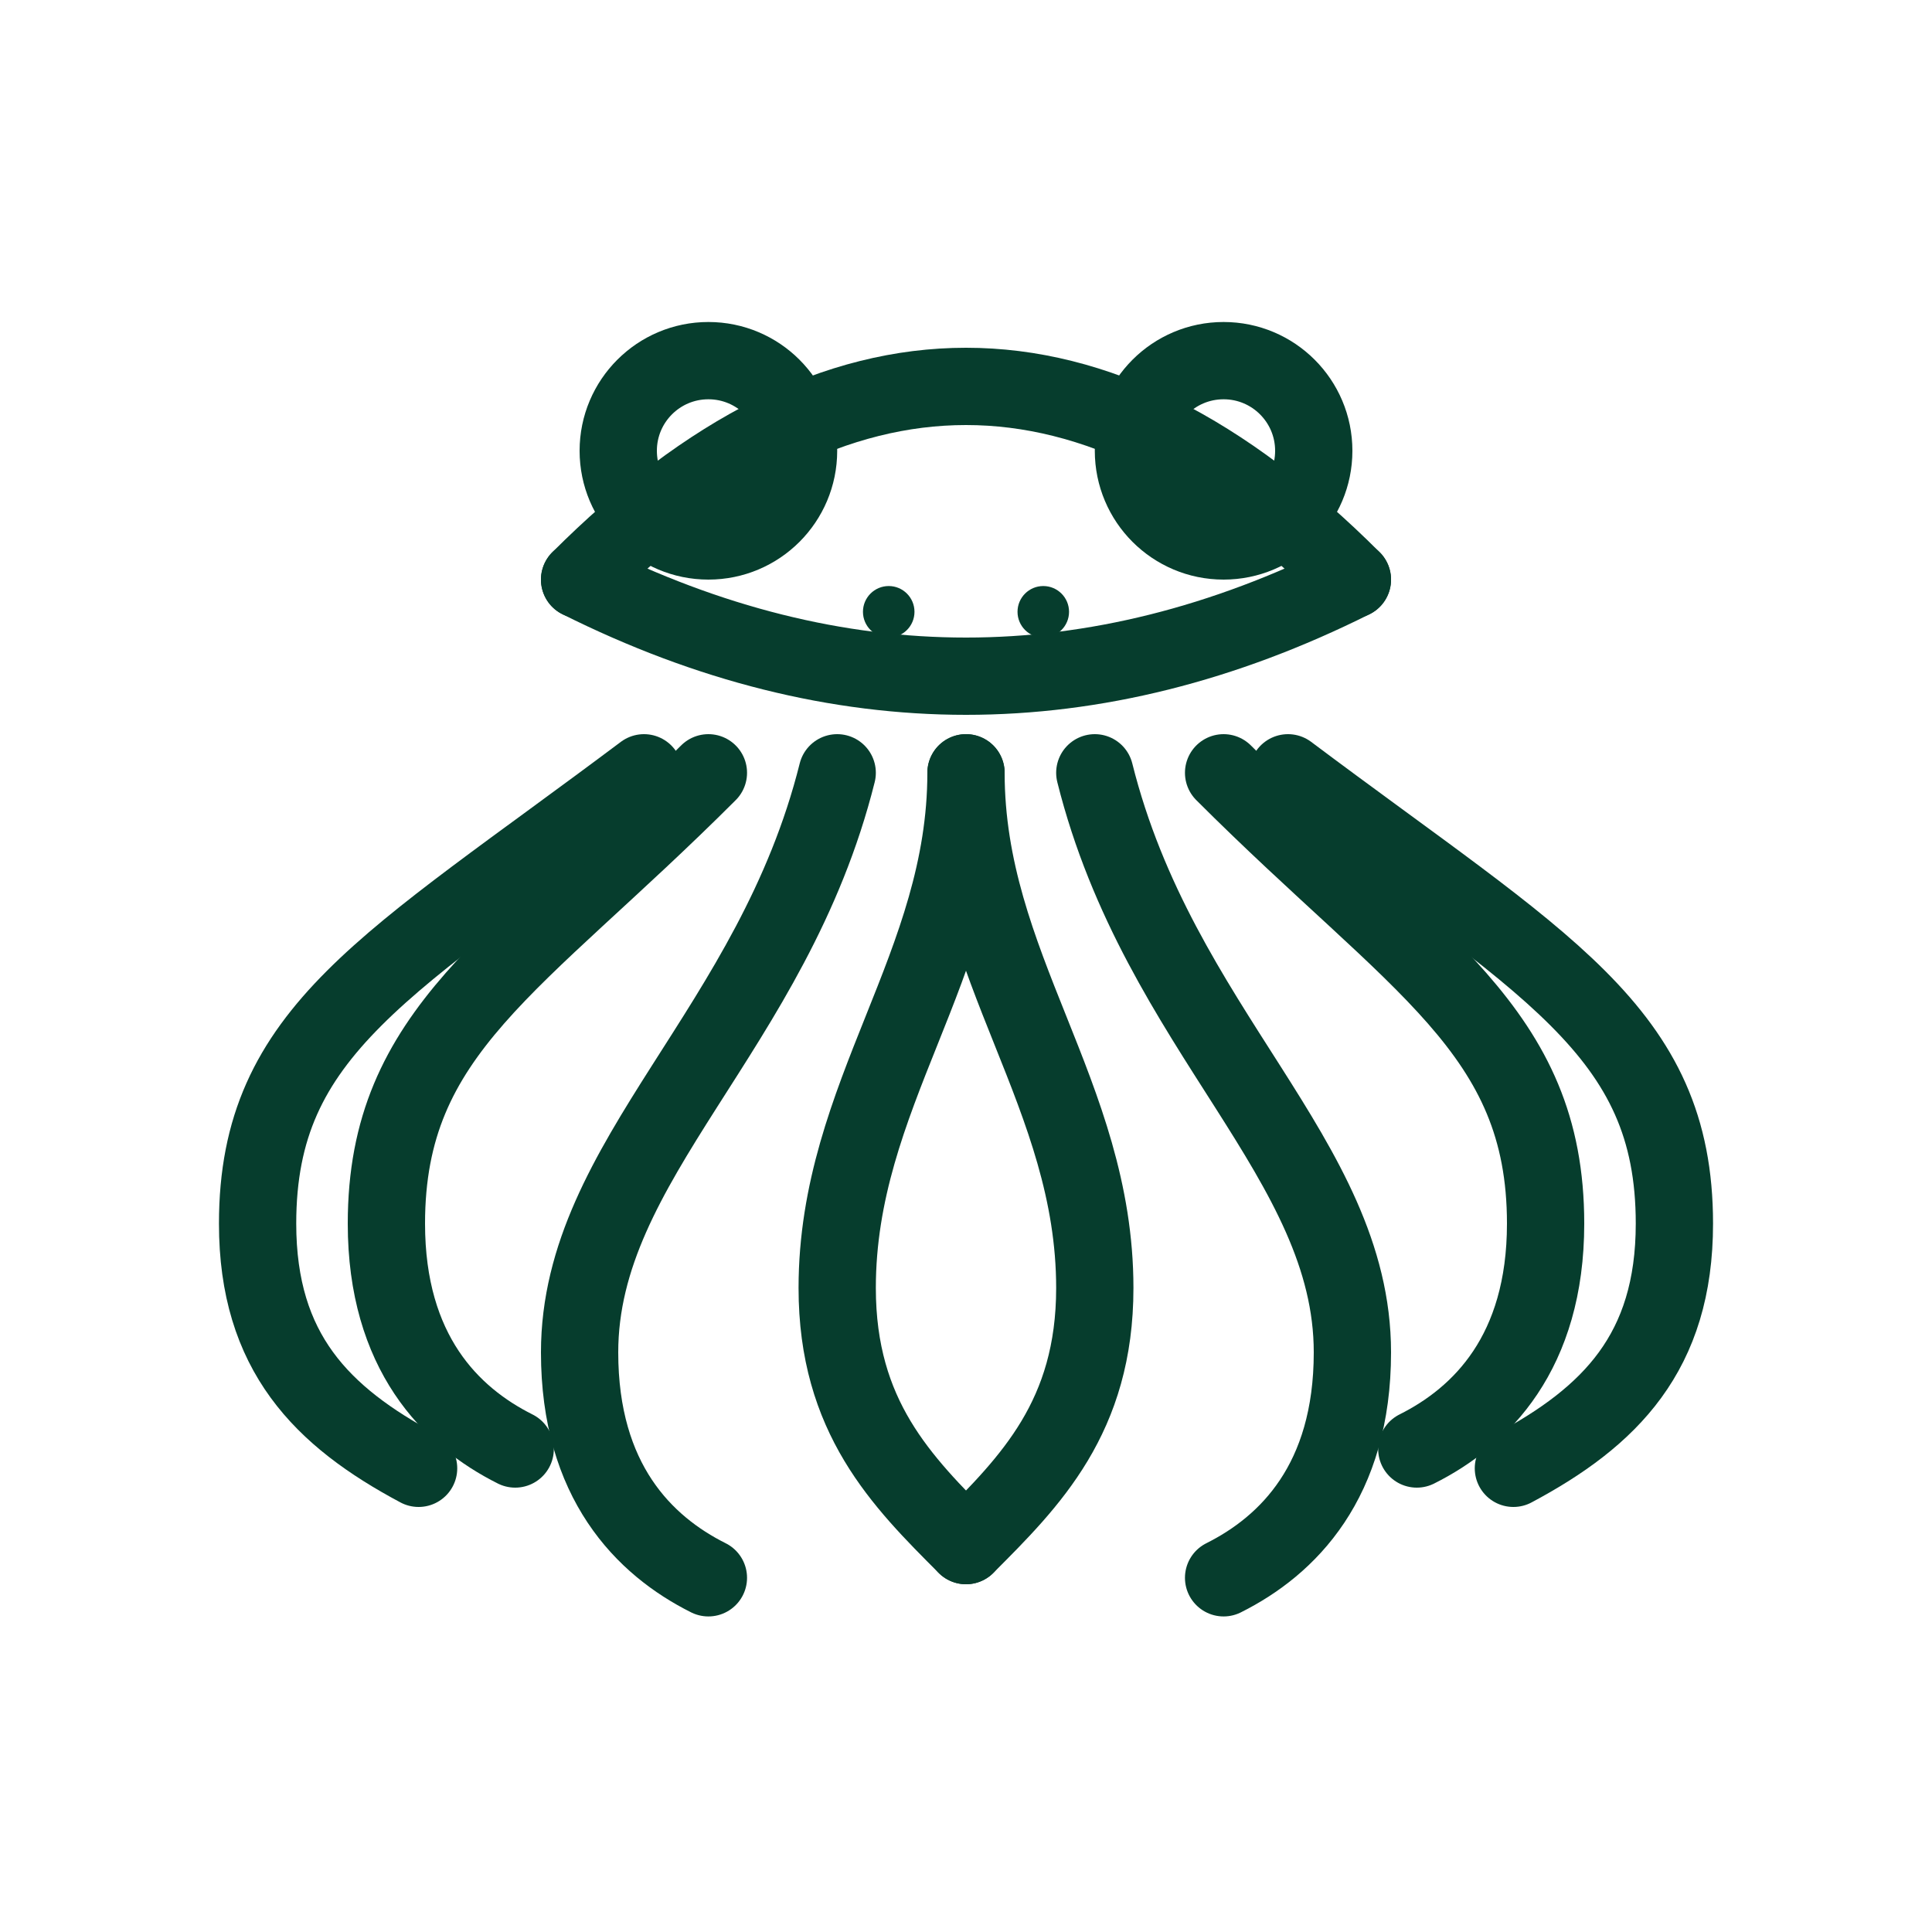
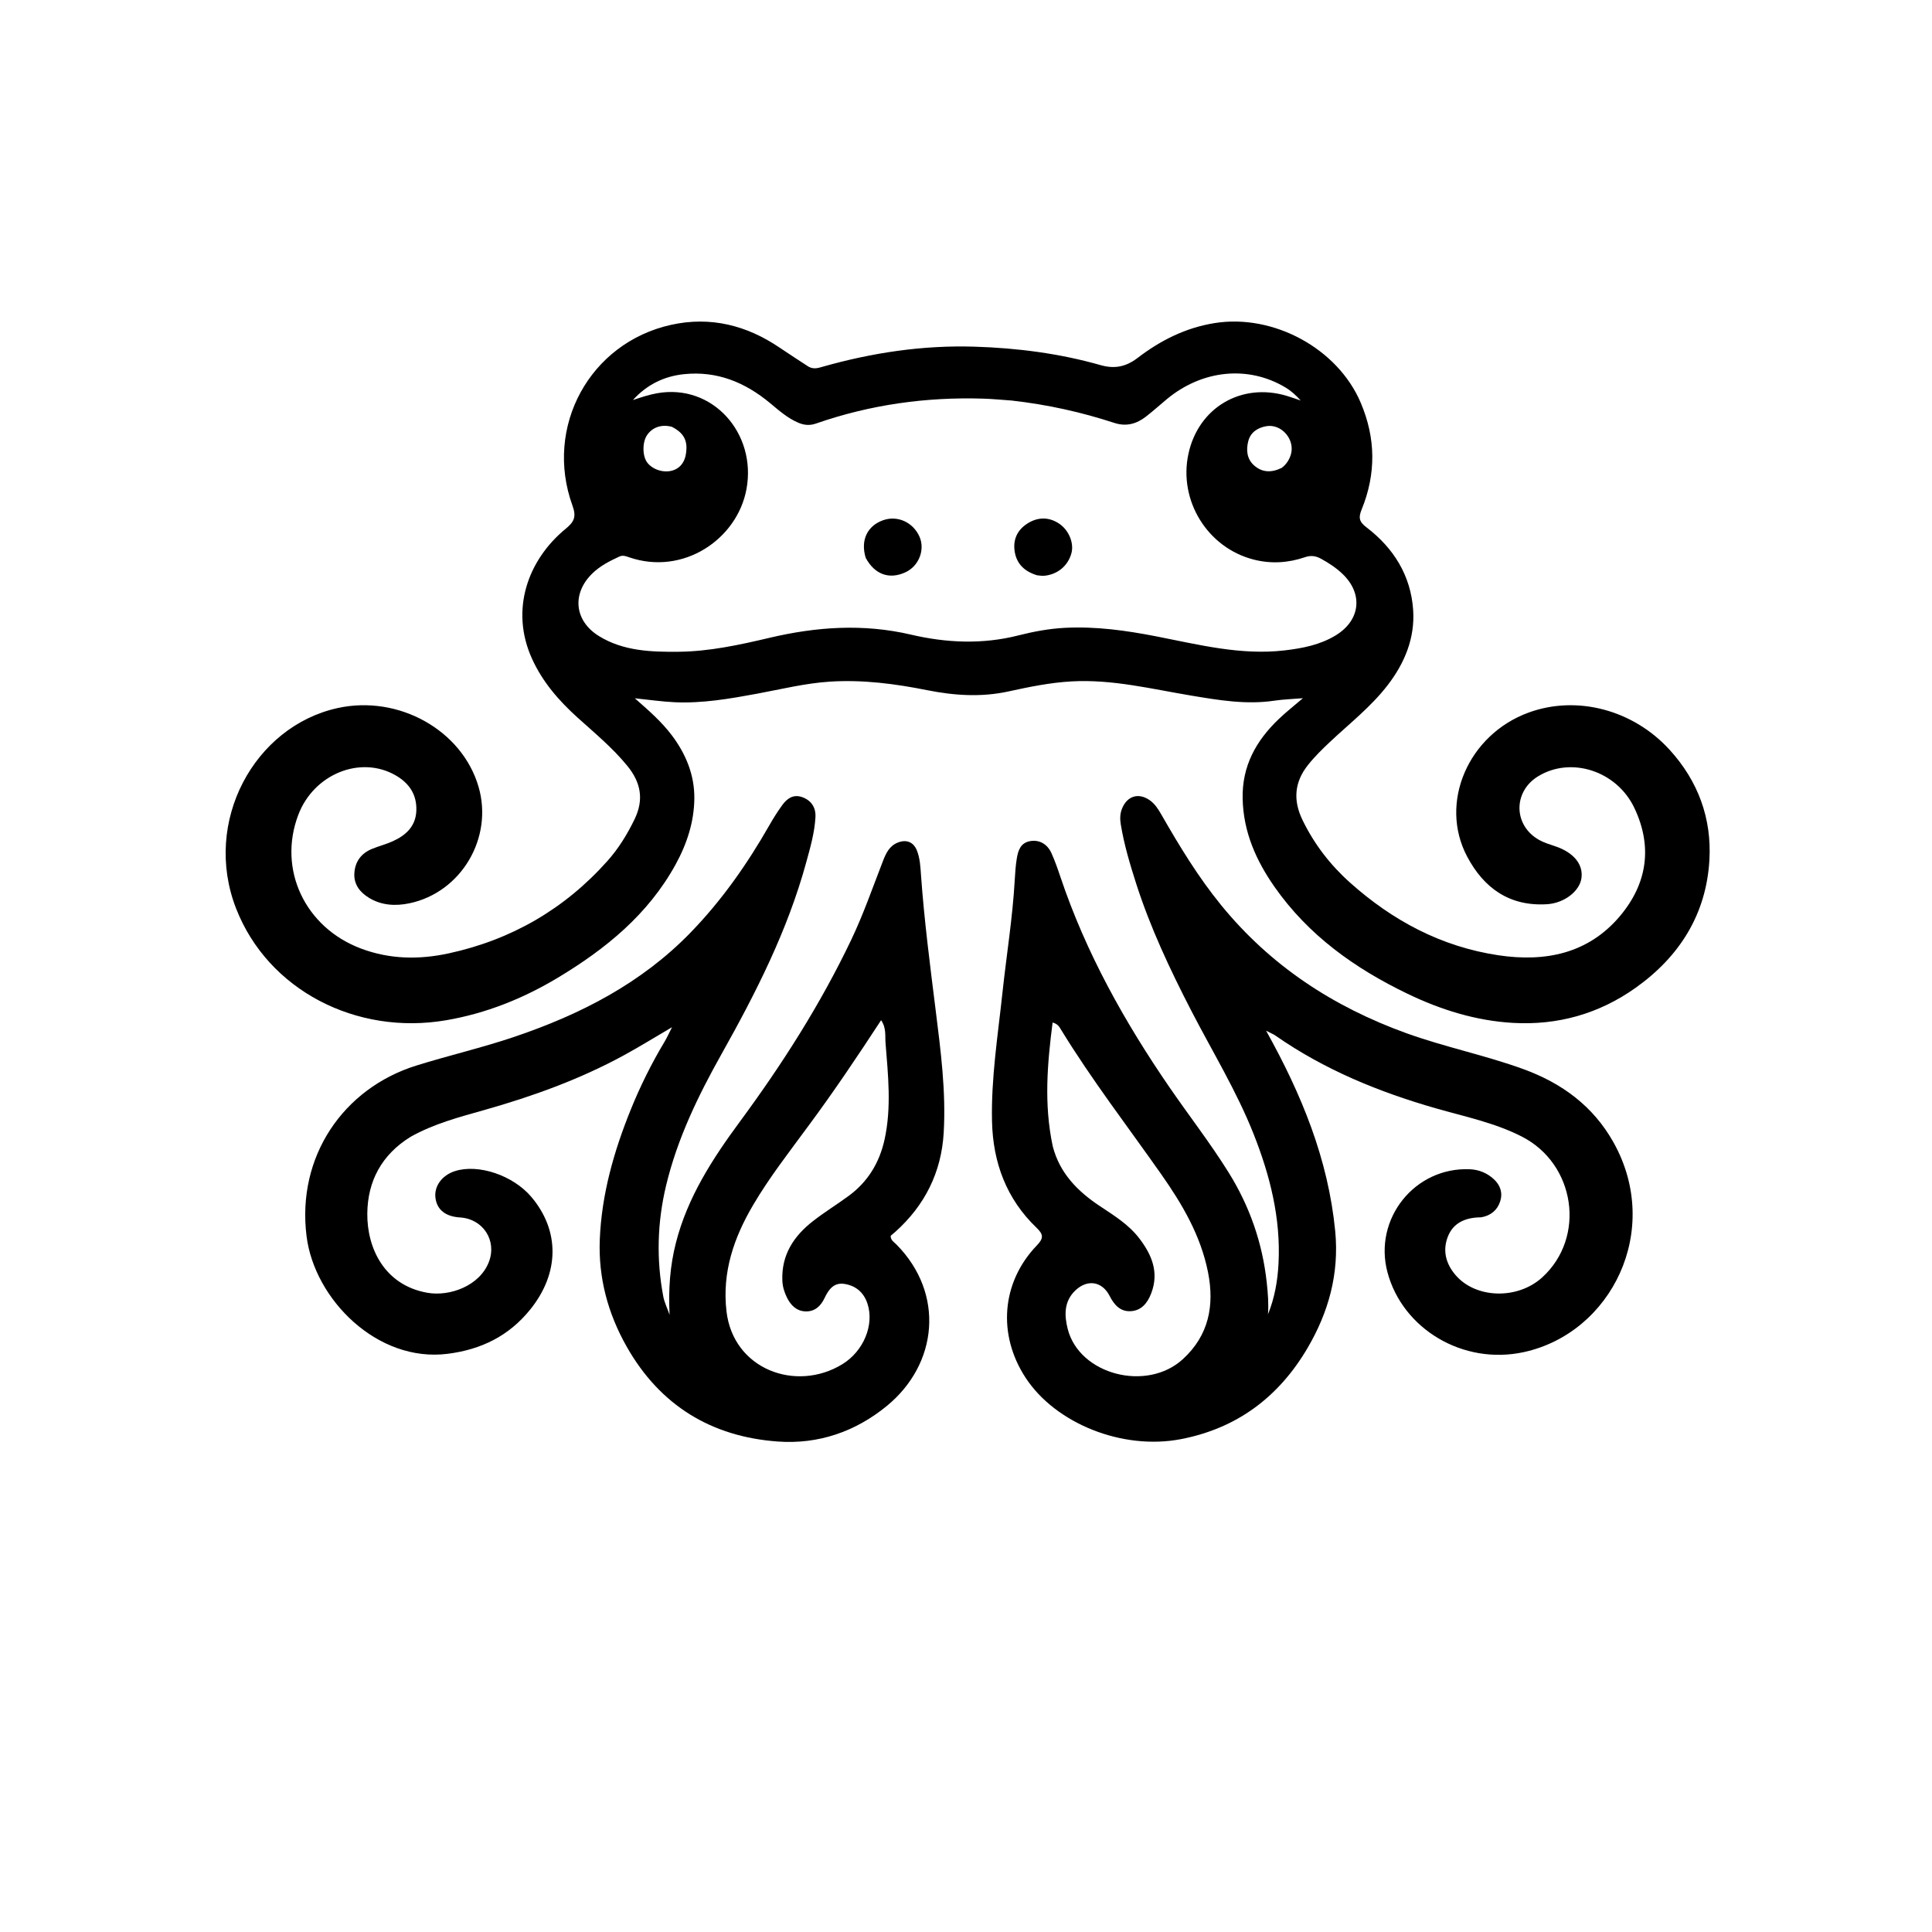
- <svg xmlns="http://www.w3.org/2000/svg" viewBox="0 0 300 300" fill="none" stroke="#063d2d" stroke-width="12" stroke-linecap="round" stroke-linejoin="round">
-   <path d="M90 90 Q150 30 210 90" />
-   <path d="M90 90 Q150 120 210 90" />
-   <circle cx="110" cy="70" r="14" />
-   <circle cx="190" cy="70" r="14" />
-   <circle cx="138" cy="95" r="4" fill="#063d2d" stroke="none" />
-   <circle cx="162" cy="95" r="4" fill="#063d2d" stroke="none" />
-   <path d="M150 120 C 150 150 130 170 130 200 C 130 220 140 230 150 240" />
-   <path d="M150 120 C 150 150 170 170 170 200 C 170 220 160 230 150 240" />
-   <path d="M130 120 C 120 160 90 180 90 210 C 90 230 100 240 110 245" />
-   <path d="M170 120 C 180 160 210 180 210 210 C 210 230 200 240 190 245" />
-   <path d="M110 120 C 80 150 60 160 60 190 C 60 210 70 220 80 225" />
-   <path d="M190 120 C 220 150 240 160 240 190 C 240 210 230 220 220 225" />
-   <path d="M100 120 C 60 150 40 160 40 190 C 40 210 50 220 65 228" />
-   <path d="M200 120 C 240 150 260 160 260 190 C 260 210 250 220 235 228" />
+ <svg xmlns="http://www.w3.org/2000/svg" version="1.1" id="Layer_1" x="0px" y="0px" width="100%" viewBox="0 0 1024 1024" enable-background="new 0 0 1024 1024" xml:space="preserve">
+   <path fill="#000000" opacity="1" stroke="none" d=" M428.564,194.353   C431.342,195.893 433.786,195.008 436.159,194.337   C462.417,186.907 489.126,182.906 516.467,183.741   C539.148,184.435 561.536,187.324 583.39,193.539   C590.764,195.635 596.785,194.413 602.931,189.721   C615.074,180.45 628.316,173.703 643.854,171.228   C674.849,166.29 708.926,184.608 721.183,213.387   C729.245,232.316 729.399,251.195 721.677,270.104   C719.955,274.321 720.343,276.518 724.206,279.458   C738.64,290.443 747.765,305.035 749.002,323.301   C750.004,338.111 744.575,351.327 735.52,363.109   C726.705,374.578 715.355,383.416 704.93,393.216   C700.797,397.101 696.763,401.055 693.225,405.507   C686.031,414.56 685.322,424.197 690.293,434.493   C696.466,447.277 704.951,458.322 715.488,467.751   C738.094,487.979 763.981,501.795 794.209,506.314   C818.946,510.012 841.781,505.506 858.6,485.556   C872.972,468.508 876.072,448.887 866.231,428.201   C856.892,408.568 832.685,400.748 815.196,411.473   C801.768,419.707 802.136,437.733 815.974,445.298   C818.574,446.72 821.494,447.597 824.326,448.545   C834.035,451.798 839.261,458.132 838.191,465.49   C837.172,472.495 828.96,478.685 819.984,479.251   C800.088,480.504 786.442,470.695 777.61,453.986   C762.536,425.464 778.203,389.369 810.195,377.678   C835.853,368.302 865.622,376.246 884.889,397.362   C900.06,413.988 907.295,433.765 906.014,455.873   C904.35,484.601 890.189,507.001 866.936,523.539   C847.54,537.334 825.636,543.511 801.935,542.155   C782.275,541.03 763.704,535.23 745.989,526.705   C718.104,513.284 693.454,495.714 675.516,470.044   C665.776,456.107 659.016,440.991 658.627,423.358   C658.242,405.947 665.768,392.582 677.788,381.086   C681.624,377.417 685.827,374.133 690.566,370.069   C684.981,370.534 680.127,370.674 675.358,371.383   C660.443,373.599 645.809,371.08 631.245,368.655   C610.272,365.163 589.574,359.954 568.004,361.153   C556.632,361.785 545.579,364.055 534.566,366.465   C520.074,369.637 505.728,368.661 491.483,365.817   C474.437,362.413 457.351,360.173 439.954,361.277   C426.809,362.112 414.037,365.316 401.136,367.698   C386.738,370.356 372.298,372.865 357.581,372.198   C350.802,371.89 344.055,370.881 336.463,370.106   C343.779,376.52 350.631,382.473 356.132,389.791   C363.572,399.692 368.104,410.749 368.016,423.066   C367.926,435.545 364.084,447.287 358.052,458.252   C343.508,484.688 321.06,502.943 295.758,518.15   C277.329,529.226 257.605,537.145 236.338,540.772   C188.917,548.86 142.011,524.854 125.118,481.471   C107.252,435.594 134.701,384.989 179.001,375.272   C211.196,368.21 244.867,386.928 253.642,417.006   C261.529,444.042 244.507,472.992 217.005,478.763   C209.77,480.281 202.32,479.95 195.681,475.932   C190.871,473.021 187.495,468.865 187.811,462.926   C188.141,456.738 191.419,452.279 197.201,449.917   C200.739,448.471 204.489,447.522 207.973,445.966   C215.064,442.8 220.383,438.01 220.672,429.587   C220.964,421.063 216.811,415.004 209.578,410.884   C190.938,400.265 166.317,410.299 158.119,431.836   C147.111,460.756 161.596,491.553 191.311,502.741   C206.633,508.509 222.22,508.704 237.947,505.28   C271.214,498.036 299.295,481.746 321.972,456.31   C327.879,449.685 332.487,442.168 336.358,434.167   C341.35,423.847 339.718,414.774 332.516,405.952   C324.653,396.319 315.145,388.485 306.013,380.237   C296.134,371.315 287.578,361.43 282.021,349.24   C270.204,323.323 279.704,296.767 299.84,280.25   C304.369,276.535 305.558,273.875 303.433,268.019   C288.261,226.214 312.571,181.666 355.776,172.148   C376.524,167.577 395.728,172.381 413.236,184.269   C418.197,187.637 423.241,190.882 428.564,194.353  M536.209,212.297   C531.231,211.953 526.259,211.45 521.275,211.292   C490.88,210.327 461.228,214.476 432.464,224.496   C429.284,225.604 426.298,225.388 423.252,224.108   C417.462,221.674 412.844,217.55 408.115,213.621   C394.883,202.629 380.008,196.512 362.548,198.315   C351.829,199.422 342.731,203.994 335.443,212.038   C339.692,210.629 343.828,209.22 348.275,208.429   C377.798,203.178 401.094,229.8 395.651,259.232   C390.73,285.844 362.128,305.19 333.539,295.409   C331.85,294.832 330.193,294.096 328.246,294.996   C323.079,297.384 318.037,299.95 313.922,303.971   C302.947,314.695 304.418,329.127 317.535,337.184   C330.454,345.12 345.166,345.579 359.576,345.448   C375.887,345.3 391.909,341.817 407.778,338.072   C432.689,332.192 457.553,330.452 482.847,336.37   C501.619,340.763 520.699,341.623 539.701,336.796   C547.766,334.746 555.964,333.214 564.278,332.772   C580.67,331.901 596.789,334.155 612.847,337.284   C635.313,341.662 657.651,347.445 680.902,344.716   C690.377,343.604 699.655,341.813 707.965,336.749   C721.084,328.754 722.619,314.696 711.523,304.145   C708.119,300.909 704.247,298.372 700.12,296.12   C697.276,294.568 694.706,294.282 691.593,295.347   C682.756,298.372 673.672,298.914 664.593,296.617   C639.981,290.39 624.521,265.282 629.902,240.496   C635.216,216.018 657.927,202.619 681.968,209.803   C684.473,210.551 686.932,211.452 689.413,212.282   C686.88,209.486 684.262,207.123 681.293,205.348   C661.581,193.565 637.276,195.99 618.531,211.488   C614.809,214.566 611.229,217.824 607.417,220.783   C602.424,224.658 596.999,226.236 590.604,224.149   C573.177,218.462 555.355,214.451 536.209,212.297  M679.293,248.003   C681.644,246.259 683.196,243.956 684.1,241.186   C686.725,233.136 679.231,224.384 671.045,225.908   C666.404,226.772 662.807,229.222 661.623,233.769   C660.418,238.402 660.805,243.259 664.717,246.705   C668.829,250.326 673.657,250.745 679.293,248.003  M356.162,226.236   C350.767,224.771 345.922,226.357 343,230.547   C340.385,234.296 340.415,241.705 343.058,245.172   C346.08,249.135 352.299,250.921 357.031,249.186   C361.495,247.549 363.715,243.492 363.837,237.605   C363.949,232.259 361.3,228.871 356.162,226.236  z" />
+   <path fill="#000000" opacity="1" stroke="none" d=" M217.568,602.567   C202.241,612.07 194.828,626.081 194.678,643.232   C194.518,661.599 203.768,681.142 226.427,685.181   C238.458,687.326 254.346,681.472 259.153,668.76   C263.435,657.435 256.023,646.025 243.799,645.271   C236.093,644.796 231.564,641.159 230.792,634.83   C230.044,628.692 234.276,622.906 241.116,620.716   C253.552,616.736 271.975,622.966 281.649,634.423   C296.738,652.293 296.641,674.797 280.951,694.176   C269.76,707.997 255.215,715.265 237.316,717.541   C199.904,722.298 166.725,688.601 162.502,655.368   C157.107,612.908 182.096,576.801 220.624,564.781   C237.787,559.426 255.319,555.382 272.376,549.627   C307.55,537.761 339.913,521.196 366.069,494.221   C382.51,477.266 395.984,458.063 407.677,437.576   C409.819,433.822 412.115,430.127 414.668,426.645   C417.137,423.277 420.385,420.901 424.922,422.416   C429.777,424.038 432.498,427.763 432.205,433.116   C431.758,441.288 429.482,449.144 427.333,457.006   C417.458,493.14 400.657,526.189 382.437,558.654   C370.025,580.772 358.98,603.523 353.03,628.409   C348.359,647.944 347.823,667.562 351.574,687.271   C352.121,690.145 353.48,692.865 354.891,696.871   C354.216,683.227 355.133,670.97 358.218,658.824   C364.389,634.527 377.684,614.119 392.286,594.31   C414.672,563.94 434.901,532.229 451.174,498.112   C457.635,484.567 462.536,470.386 467.962,456.419   C469.532,452.379 471.311,448.384 475.829,446.584   C480.378,444.772 484.176,446.245 485.98,450.781   C487.663,455.016 487.846,459.572 488.164,464.009   C489.875,487.87 492.941,511.573 495.905,535.298   C498.605,556.906 501.455,578.569 500.177,600.416   C498.954,621.34 490.2,638.838 474.582,652.859   C473.73,653.624 472.843,654.349 472.06,655.017   C472.059,657.414 473.877,658.342 475.102,659.581   C500.845,685.612 497.18,722.986 469.956,745.247   C453.328,758.843 433.718,765.565 412.392,764.049   C377.092,761.539 349.855,744.946 332.185,713.8   C322.191,696.185 317.072,677.17 317.9,656.901   C318.876,633.027 325.336,610.344 334.24,588.299   C339.303,575.764 345.294,563.693 352.25,552.096   C353.497,550.017 354.483,547.782 356.195,544.438   C346.854,549.905 338.839,554.878 330.568,559.381   C307.194,572.107 282.336,581.075 256.779,588.309   C243.497,592.069 230.071,595.553 217.568,602.567  M428.388,596.857   C418.346,610.546 407.856,623.943 399.227,638.592   C389,655.952 382.644,674.235 385.055,695.025   C388.623,725.789 421.881,738.09 446.437,723.07   C457.798,716.12 463.51,702.062 459.735,690.83   C457.743,684.906 453.44,681.353 447.417,680.482   C441.839,679.676 439.101,683.622 436.987,688.086   C434.989,692.307 431.805,695.223 426.952,695.067   C422.152,694.913 419.109,691.807 417.075,687.682   C415.67,684.832 414.778,681.9 414.657,678.618   C414.15,664.996 420.786,655.078 430.972,647.155   C437.006,642.462 443.553,638.435 449.726,633.913   C459.969,626.409 466.14,616.288 468.853,603.891   C472.579,586.862 470.697,569.777 469.345,552.744   C469.053,549.064 469.847,544.799 466.999,540.732   C454.486,559.882 442.091,578.388 428.388,596.857  z" />
+   <path fill="#000000" opacity="1" stroke="none" d=" M707.691,652.521   C709.873,675.187 704.114,695.612 692.977,714.553   C677.748,740.453 655.613,757.085 625.789,762.796   C594.836,768.723 559.43,754.474 543.562,730.194   C528.685,707.429 530.68,679.689 549.617,660.022   C553.125,656.379 553.141,654.326 549.465,650.811   C533.443,635.49 526.285,616.232 525.788,594.366   C525.268,571.507 528.88,548.966 531.3,526.328   C533.436,506.349 536.708,486.494 537.837,466.405   C538.051,462.589 538.298,458.75 538.924,454.987   C539.624,450.786 540.882,446.722 545.985,445.813   C550.724,444.969 555.029,447.207 557.267,452.141   C559.119,456.223 560.603,460.487 562.031,464.744   C575.56,505.052 596.08,541.735 620.069,576.602   C630.361,591.562 641.52,605.922 651.139,621.349   C662.329,639.292 669.12,658.731 671.405,679.809   C672.013,685.417 672.466,690.955 672.06,696.606   C675.59,687.929 677.176,678.837 677.648,669.604   C678.871,645.697 673.153,623.06 664.438,601.048   C655.394,578.204 642.527,557.282 631.313,535.529   C620.083,513.746 609.649,491.607 602.159,468.218   C598.863,457.927 595.764,447.551 594.02,436.843   C593.558,434.011 593.619,431.213 594.735,428.492   C597.458,421.851 603.426,420.023 609.299,424.079   C612.126,426.03 613.886,428.854 615.555,431.763   C625.093,448.39 634.998,464.737 647.167,479.672   C673.377,511.838 706.594,533.599 745.374,547.605   C765.77,554.971 787.086,559.254 807.429,566.658   C827.756,574.056 844.42,586.22 855.216,605.533   C881.193,652.009 854.143,706.51 807.673,716.643   C775.406,723.679 743.349,704.314 735.376,674.294   C727.868,646.029 749.843,618.44 779.093,619.731   C783.933,619.945 788.212,621.73 791.754,624.985   C795.217,628.168 796.583,632.248 795.116,636.777   C793.618,641.4 790.218,644.192 785.399,645.138   C784.913,645.233 784.404,645.215 783.904,645.233   C776.53,645.504 770.313,648.155 767.454,655.29   C764.478,662.718 766.291,669.746 771.437,675.775   C782.191,688.376 804.423,688.924 817.46,676.999   C840.71,655.732 835.028,616.908 806.585,602.4   C792.198,595.061 776.459,591.854 761.125,587.461   C730.824,578.782 701.98,566.998 675.983,548.867   C674.918,548.125 673.669,547.646 671.06,546.296   C689.967,580.237 703.973,614.408 707.691,652.521  M557.966,607.5   C561.618,621.798 571.169,631.441 583.012,639.296   C590.508,644.269 598.224,649.03 603.799,656.303   C610.459,664.992 614.44,674.328 610.167,685.496   C608.16,690.74 604.88,694.73 599.109,694.965   C593.749,695.183 590.53,691.596 588.154,686.921   C584.182,679.107 576.384,677.887 570.009,683.915   C563.862,689.729 564.065,697.144 565.917,704.396   C572.106,728.626 607.823,737.929 626.987,720.339   C640.714,707.74 643.78,691.921 640.259,674.239   C636.392,654.823 626.601,638.207 615.452,622.341   C597.547,596.861 578.518,572.164 562.252,545.548   C561.411,544.172 560.579,542.659 557.901,541.965   C555.111,563.69 553.229,585.159 557.966,607.5  z" />
+   <path fill="#000000" opacity="1" stroke="none" d=" M458.849,295.69   C455.988,286.362 459.657,278.703 468.074,275.727   C475.689,273.035 483.988,276.803 487.36,284.486   C490.405,291.42 486.992,300.048 479.91,303.322   C471.397,307.257 463.646,304.563 458.849,295.69  z" />
+   <path fill="#000000" opacity="1" stroke="none" d=" M549.627,304.903   C542.992,302.857 538.83,298.86 537.804,292.319   C536.883,286.45 538.859,281.446 543.815,277.971   C549.678,273.859 555.947,273.825 561.496,277.627   C566.559,281.096 569.332,287.896 567.866,293.248   C566.042,299.906 560.562,304.486 553.497,305.167   C552.354,305.277 551.182,305.075 549.627,304.903  z" />
</svg>
